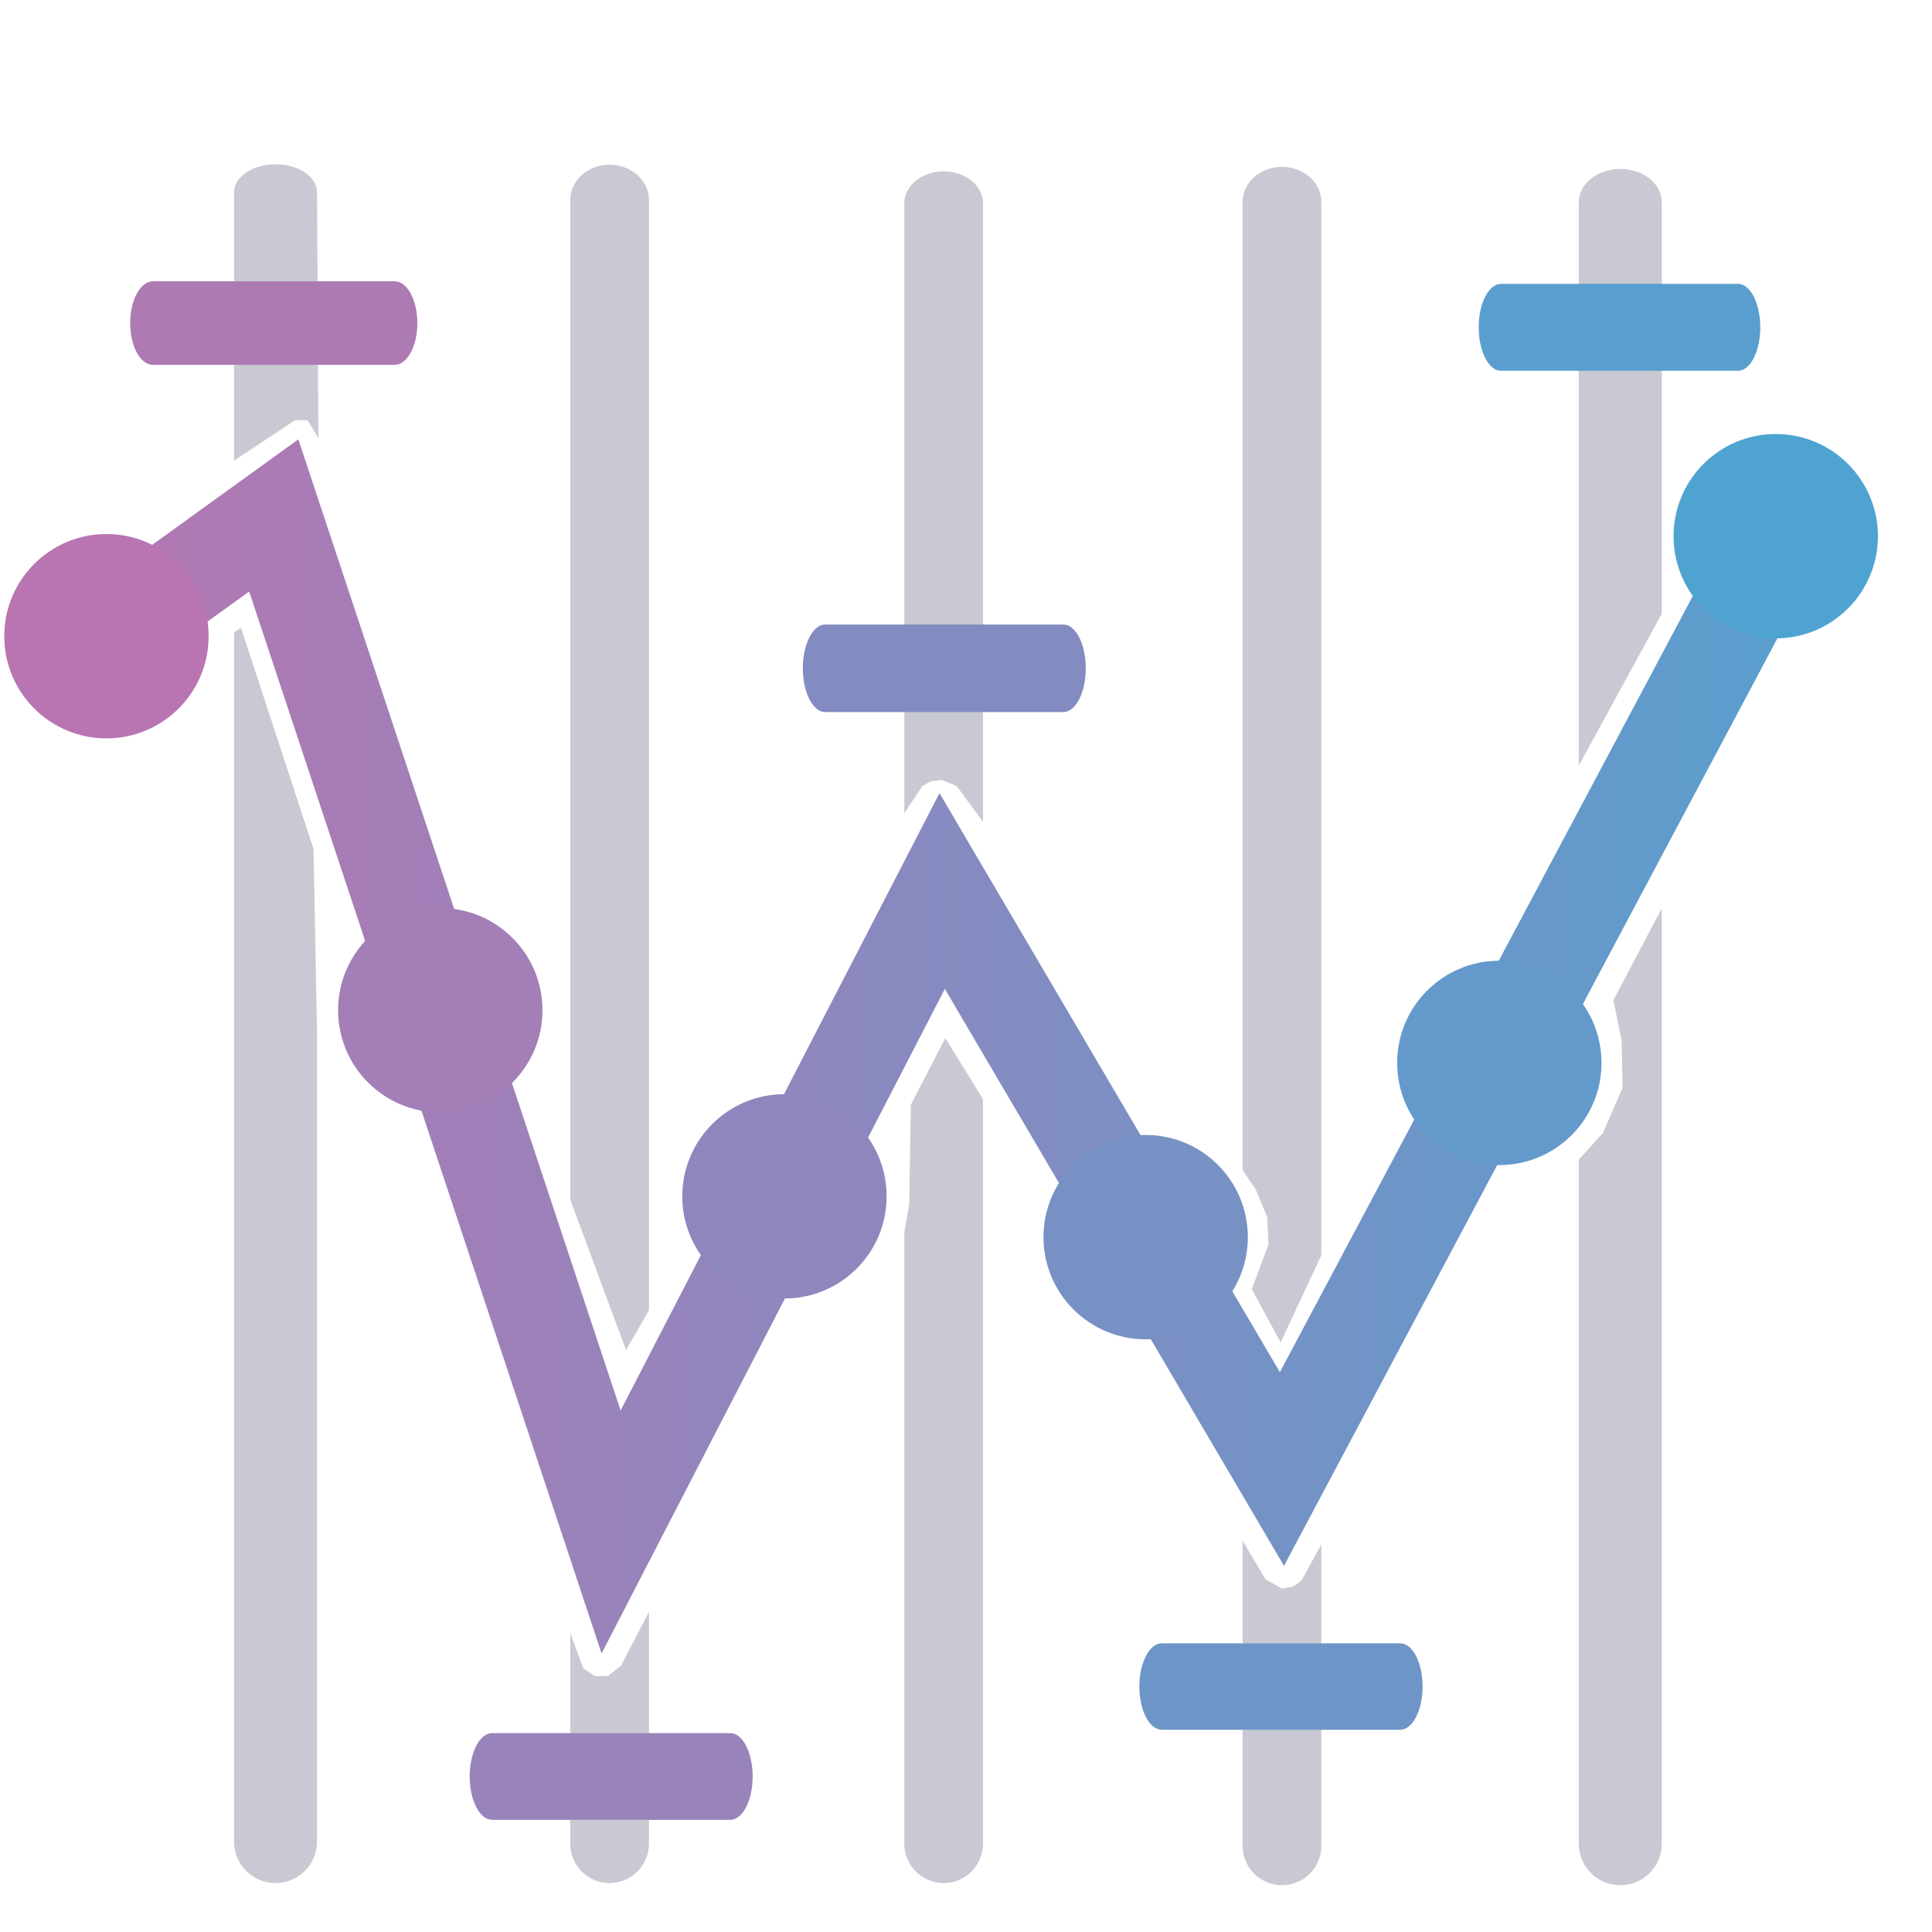
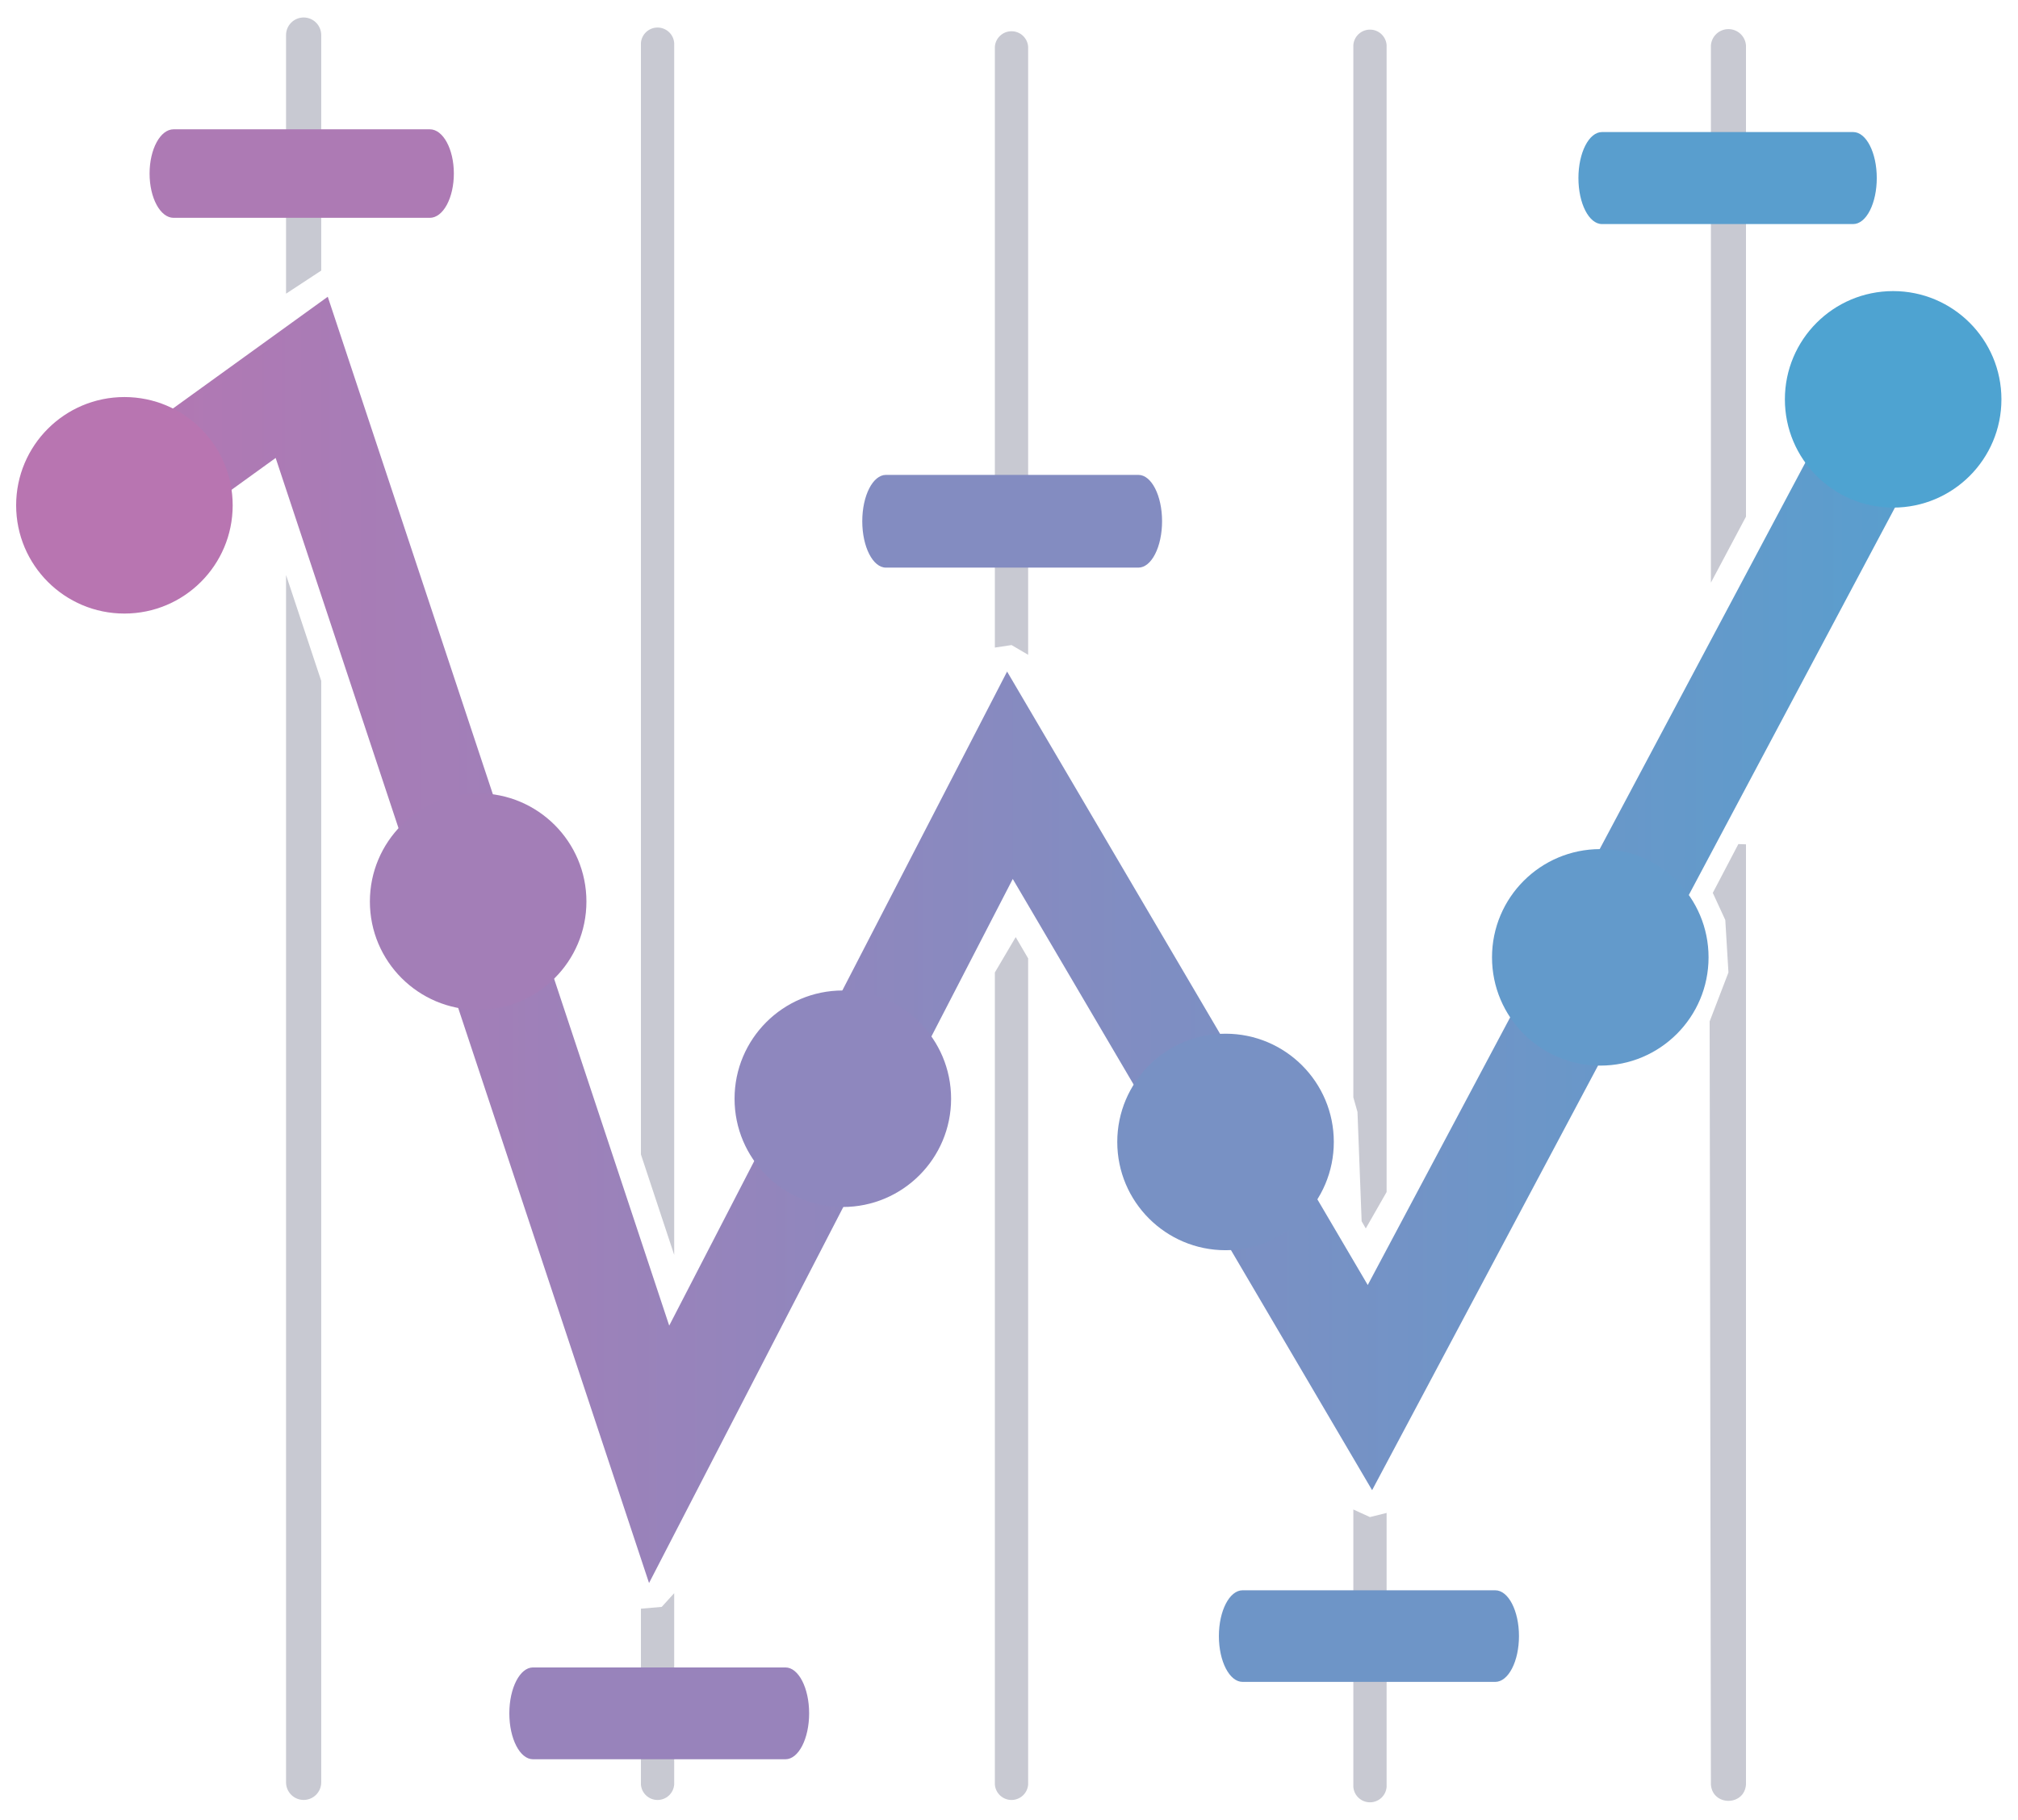
- <svg xmlns="http://www.w3.org/2000/svg" xmlns:xlink="http://www.w3.org/1999/xlink" version="1.1" viewBox="0 0 227 227" fill="none" stroke="none" stroke-linecap="square" stroke-miterlimit="10" id="svg12" xml:space="preserve" width="227" height="227">
+ <svg xmlns="http://www.w3.org/2000/svg" xmlns:xlink="http://www.w3.org/1999/xlink" version="1.1" viewBox="0 0 223.774 201.837" fill="none" stroke="none" stroke-linecap="square" stroke-miterlimit="10" id="svg12" xml:space="preserve" width="223.774" height="201.837">
  <defs id="defs12">
    <linearGradient id="linearGradient502">
      <stop style="stop-color:#b875b1;stop-opacity:1;" offset="0" id="stop502" />
      <stop style="stop-color:#4ea3d1;stop-opacity:1;" offset="1" id="stop503" />
    </linearGradient>
    <linearGradient id="p.1" gradientUnits="userSpaceOnUse" gradientTransform="scale(5.021042)" spreadMethod="pad" x1="-1.746" y1="13.017" x2="1.805" y2="16.567">
      <stop offset="0.0" stop-color="#b875b1" id="stop4" />
      <stop offset="1.4E-45" stop-color="#967492" id="stop5" />
      <stop offset="2.8E-45" stop-color="#9f759a" id="stop6" />
      <stop offset="4.2E-45" stop-color="#b875b1" id="stop7" />
      <stop offset="1.0" stop-color="#4ea3d1" id="stop8" />
    </linearGradient>
    <linearGradient id="p.2" gradientUnits="userSpaceOnUse" gradientTransform="scale(5.021042)" spreadMethod="pad" x1="8.615" y1="15.702" x2="12.166" y2="19.252">
      <stop offset="0.0" stop-color="#b875b1" id="stop9" />
      <stop offset="1.4E-45" stop-color="#967492" id="stop10" />
      <stop offset="2.8E-45" stop-color="#9f759a" id="stop11" />
      <stop offset="4.2E-45" stop-color="#b875b1" id="stop12" />
      <stop offset="1.0" stop-color="#4ea3d1" id="stop13" />
    </linearGradient>
    <linearGradient id="p.3" gradientUnits="userSpaceOnUse" gradientTransform="matrix(4.508866,0,0,4.508866,3.373187,28.02157)" spreadMethod="pad" x1="17.429" y1="24.937" x2="20.98" y2="28.488">
      <stop offset="0" stop-color="#b875b1" id="stop14" style="stop-color:#8e87be;stop-opacity:1;" />
      <stop offset="1.4E-45" stop-color="#967492" id="stop15" />
      <stop offset="2.8E-45" stop-color="#9f759a" id="stop16" />
      <stop offset="4.2E-45" stop-color="#b875b1" id="stop17" />
      <stop offset="1.0" stop-color="#4ea3d1" id="stop18" />
    </linearGradient>
    <linearGradient id="p.4" gradientUnits="userSpaceOnUse" gradientTransform="matrix(4.508867,0,0,4.508867,2.381462,35.45951)" spreadMethod="pad" x1="25.897" y1="25.085" x2="29.448" y2="28.635">
      <stop offset="0.0" stop-color="#b875b1" id="stop19" />
      <stop offset="1.4E-45" stop-color="#967492" id="stop20" />
      <stop offset="2.8E-45" stop-color="#9f759a" id="stop21" />
      <stop offset="4.2E-45" stop-color="#b875b1" id="stop22" />
      <stop offset="1.0" stop-color="#4ea3d1" id="stop23" />
    </linearGradient>
    <linearGradient id="p.5" gradientUnits="userSpaceOnUse" gradientTransform="matrix(4.508866,0,0,4.508866,4.364912,30.00502)" spreadMethod="pad" x1="34.595" y1="20.354" x2="38.146" y2="23.904">
      <stop offset="0.0" stop-color="#b875b1" id="stop24" />
      <stop offset="1.4E-45" stop-color="#967492" id="stop25" />
      <stop offset="2.8E-45" stop-color="#9f759a" id="stop26" />
      <stop offset="4.2E-45" stop-color="#b875b1" id="stop27" />
      <stop offset="1.0" stop-color="#4ea3d1" id="stop28" />
    </linearGradient>
    <linearGradient id="p.6" gradientUnits="userSpaceOnUse" gradientTransform="matrix(4.508866,0,0,4.508866,12.79457,30.50088)" spreadMethod="pad" x1="43.093" y1="4.883" x2="46.643" y2="8.433">
      <stop offset="0.0" stop-color="#b875b1" id="stop29" />
      <stop offset="1.4E-45" stop-color="#967492" id="stop30" />
      <stop offset="2.8E-45" stop-color="#9f759a" id="stop31" />
      <stop offset="4.2E-45" stop-color="#b875b1" id="stop32" />
      <stop offset="1.0" stop-color="#4ea3d1" id="stop33" />
    </linearGradient>
-     <linearGradient xlink:href="#linearGradient502" id="linearGradient503" x1="6.317" y1="81.466" x2="264.894" y2="81.466" gradientUnits="userSpaceOnUse" gradientTransform="matrix(0.8979942,0,0,0.8979942,-3.122676,39.42641)" />
+     <linearGradient xlink:href="#linearGradient502" id="linearGradient503" x1="6.317" y1="81.466" x2="264.894" y2="81.466" gradientUnits="userSpaceOnUse" gradientTransform="matrix(0.8979942,0,0,0.8979942,-1.832251,20.71525)" />
  </defs>
  <clipPath id="p.0">
    <path d="M 0,0 H 246.667 V 250.37 H 0 Z" clip-rule="nonzero" id="path1" />
  </clipPath>
-   <path fill="#636677" d="m 185.5,136.25 2.84,-3.13 2.299,-5.305 -0.094,-5.47 -0.973,-4.84 L 195.25,106.72 v 109.9 c 0,2.7 -2.18,4.88 -4.87,4.88 -2.7,0 -4.88,-2.18 -4.88,-4.88 z" fill-rule="evenodd" id="path4-9-7-5-3" style="fill:#c8c9d2;fill-opacity:1;stroke-width:0.635" />
-   <path fill="#636677" d="M 185.5,89.95 V 23.746 c 0,-2.15 2.18,-3.892 4.88,-3.892 2.69,0 4.87,1.742 4.87,3.892 v 48.36 z" fill-rule="evenodd" id="path4-0-2-0" style="fill:#c8c9d2;fill-opacity:1;stroke-width:0.401" />
-   <path fill="#4ea3d1" d="m 204.211,33.356 c 1.443,0 2.612,2.284 2.612,5.102 v 0 c 0,1.353 -0.275,2.651 -0.765,3.608 -0.49,0.957 -1.154,1.494 -1.847,1.494 h -27.859 c -1.443,0 -2.612,-2.284 -2.612,-5.102 v 0 c 0,-2.818 1.17,-5.102 2.612,-5.102 z" fill-rule="evenodd" id="path12" style="fill:#599ece;fill-opacity:1;stroke-width:0.837" />
-   <path fill="#636677" d="M 146.00,181.02 L 148.70,185.58 L 150.62,186.64 L 151.97,186.40 L 152.94,185.67 L 155.25,181.46 L 155.25,216.88 C 155.25,219.43 153.18,221.50 150.62,221.50 C 148.07,221.50 146.00,219.43 146.00,216.88 Z" fill-rule="evenodd" id="path4-9-7-5" style="fill:#c8c9d2;fill-opacity:1;stroke-width:0.371" />
-   <path fill="#636677" d="M 146,137.478 V 23.711 c 0,-2.265 2.07,-4.104 4.62,-4.104 2.56,0 4.63,1.839 4.63,4.104 V 147.487 l -4.779,10.244 -3.391,-6.251 1.968,-5.296 -0.159,-3.193 -1.35,-3.239 z" fill-rule="evenodd" id="path4-0-2" style="fill:#c8c9d2;fill-opacity:1;stroke-width:0.678" />
-   <path fill="#6998c9" d="m 164.519,193.08 c 1.451,0 2.628,2.274 2.628,5.079 v 0 c 0,1.347 -0.277,2.639 -0.77,3.591 -0.493,0.952 -1.161,1.488 -1.858,1.488 h -28.021 c -1.451,0 -2.628,-2.274 -2.628,-5.079 v 0 c 0,-2.805 1.176,-5.079 2.628,-5.079 z" fill-rule="evenodd" id="path11" style="fill:#6e95c7;fill-opacity:1;stroke-width:0.837" />
-   <path fill="#636677" d="m 106.25,95.544 v -71.658 c 0,-2.072 2.07,-3.754 4.63,-3.754 2.55,0 4.62,1.682 4.62,3.754 V 96.56 l -3.08,-4.185 -1.74,-0.731 -1.35,0.163 -0.96,0.561 z" fill-rule="evenodd" id="path4-0" style="fill:#c8c9d2;fill-opacity:1;stroke-width:0.512" />
-   <path fill="#636677" d="M 106.25,144.80 L 106.83,141.54 L 107.02,129.80 L 111.07,121.97 L 115.50,129.15 L 115.50,216.62 C 115.50,219.18 113.43,221.25 110.88,221.25 C 108.32,221.25 106.25,219.18 106.25,216.62 Z" fill-rule="evenodd" id="path4-9-7" style="fill:#c8c9d2;fill-opacity:1;stroke-width:0.591" />
-   <path fill="#838cc1" d="m 124.946,73.379 c 1.45,0 2.625,2.302 2.625,5.142 v 0 c 0,1.364 -0.277,2.672 -0.769,3.636 -0.492,0.964 -1.16,1.506 -1.856,1.506 H 96.951 c -1.45,0 -2.625,-2.302 -2.625,-5.142 v 0 c 0,-2.84 1.175,-5.142 2.625,-5.142 z" fill-rule="evenodd" id="path9" style="stroke-width:0.842" />
-   <path fill="#636677" d="M 67,140.94 V 23.48 c 0,-2.275 2.07,-4.121 4.62,-4.121 2.56,0 4.63,1.846 4.63,4.121 V 153.955 l -2.7,4.665 z" fill-rule="evenodd" id="path4" style="fill:#c8c9d2;fill-opacity:1;stroke-width:0.714" />
-   <path fill="#636677" d="M 67.00,191.88 L 68.54,196.03 L 69.89,196.93 L 71.43,196.92 L 72.97,195.70 L 76.25,189.38 L 76.25,216.62 C 76.25,219.18 74.18,221.25 71.62,221.25 C 69.07,221.25 67.00,219.18 67.00,216.62 Z" fill-rule="evenodd" id="path4-9" style="fill:#c8c9d2;fill-opacity:1;stroke-width:0.343" />
-   <path fill="#9e81b9" d="m 85.809,203.636 c 1.45,0 2.625,2.28 2.625,5.092 v 0 c 0,1.35 -0.277,2.645 -0.769,3.6 -0.492,0.955 -1.16,1.491 -1.856,1.491 H 57.814 c -1.45,0 -2.625,-2.28 -2.625,-5.092 v 0 c 0,-2.812 1.175,-5.092 2.625,-5.092 z" fill-rule="evenodd" id="path10" style="fill:#9883bb;fill-opacity:1;stroke-width:0.838" />
-   <path fill="#636677" d="M 27.5,54.12 V 22.602 c 0,-1.823 2.18,-3.301 4.88,-3.301 2.69,0 4.87,1.478 4.87,3.301 l 0.155,28.867 -1.257,-2.088 -1.446,-0.032 z" fill-rule="evenodd" id="path3" style="fill:#c8c9d2;fill-opacity:1;stroke-width:0.343" />
-   <path fill="#636677" d="M 27.50,74.31 L 28.31,73.74 L 36.84,99.76 L 37.25,121.18 L 37.25,216.38 C 37.25,219.07 35.07,221.25 32.38,221.25 C 29.68,221.25 27.50,219.07 27.50,216.38 Z" fill-rule="evenodd" id="path3-1" style="fill:#c8c9d2;fill-opacity:1;stroke-width:0.72" />
-   <path fill="#b875b1" d="m 46.373,33.051 c 1.471,0 2.664,2.198 2.664,4.909 v 0 c 0,1.302 -0.281,2.551 -0.78,3.471 -0.5,0.921 -1.177,1.438 -1.884,1.438 H 17.96 c -1.471,0 -2.664,-2.198 -2.664,-4.909 v 0 c 0,-2.711 1.193,-4.909 2.664,-4.909 z" fill-rule="evenodd" id="path8" style="fill:#ad7ab4;fill-opacity:1;stroke-width:0.829" />
-   <path stroke="#636677" stroke-width="11.114" stroke-linejoin="miter" stroke-linecap="butt" d="M 12.51,74.75 32.166,60.56 71.8,180 110.7,104.69 150.62,172.6 207.427,65.824" fill-rule="evenodd" id="path4-8" style="fill:none;stroke:url(#linearGradient503);stroke-width:11.114;stroke-linecap:square;stroke-miterlimit:10;stroke-dasharray:none" />
-   <path fill="url(#p.1)" d="m 0.5,74.751 c 0,-6.631 5.375,-12.006 12.006,-12.006 6.631,0 12.006,5.375 12.006,12.006 0,6.631 -5.375,12.006 -12.006,12.006 -6.631,0 -12.006,-5.375 -12.006,-12.006 z" fill-rule="evenodd" id="path8-3" style="fill:#b875b1;fill-opacity:1;stroke:none;stroke-width:0.898;stroke-linecap:square;stroke-miterlimit:10;stroke-opacity:1" />
-   <path fill="url(#p.2)" d="m 39.725,118.696 c 0,-6.631 5.375,-12.006 12.006,-12.006 6.631,0 12.006,5.375 12.006,12.006 0,6.631 -5.375,12.006 -12.006,12.006 -6.631,0 -12.006,-5.375 -12.006,-12.006 z" fill-rule="evenodd" id="path13" style="fill:#a37eb7;fill-opacity:1;stroke:none;stroke-width:0.898;stroke-linecap:square;stroke-miterlimit:10" />
-   <path fill="url(#p.3)" d="m 80.163,140.564 c 0,-6.631 5.375,-12.006 12.006,-12.006 6.631,0 12.006,5.375 12.006,12.006 0,6.631 -5.375,12.006 -12.006,12.006 -6.631,0 -12.006,-5.375 -12.006,-12.006 z" fill-rule="evenodd" id="path18" style="fill:#8e87be;fill-opacity:1;stroke:none;stroke-width:0.898;stroke-linecap:square;stroke-miterlimit:10" />
-   <path fill="url(#p.4)" d="m 122.603,145.358 c 0,-6.631 5.375,-12.006 12.006,-12.006 6.631,0 12.006,5.375 12.006,12.006 0,6.631 -5.375,12.006 -12.006,12.006 -6.631,0 -12.006,-5.375 -12.006,-12.006 z" fill-rule="evenodd" id="path23" style="fill:#7891c4;fill-opacity:1;stroke:none;stroke-width:0.898;stroke-linecap:square;stroke-miterlimit:10" />
-   <path fill="url(#p.5)" d="m 164.158,124.885 c 0,-6.631 5.375,-12.006 12.006,-12.006 6.631,0 12.006,5.375 12.006,12.006 0,6.631 -5.375,12.006 -12.006,12.006 -6.631,0 -12.006,-5.375 -12.006,-12.006 z" fill-rule="evenodd" id="path28" style="fill:#639acb;fill-opacity:1;stroke:none;stroke-width:0.898;stroke-linecap:square;stroke-miterlimit:10" />
-   <path fill="url(#p.6)" d="m 196.634,63 c 0,-6.631 5.375,-12.006 12.006,-12.006 6.631,0 12.006,5.375 12.006,12.006 0,6.631 -5.375,12.006 -12.006,12.006 -6.631,0 -12.006,-5.375 -12.006,-12.006 z" fill-rule="evenodd" id="path33" style="fill:#4ea3d1;fill-opacity:1;stroke:none;stroke-width:0.898;stroke-linecap:square;stroke-miterlimit:10" />
+   <path fill="#636677" d="m 189.581,113.28 0.139,84.629 c 0.173,2.414 3.717,2.414 3.89,0 V 93.639 l -0.844,-0.03 -2.836,5.413 1.386,3.009 0.35,5.819 z" fill-rule="evenodd" id="path4-9-7-5-3" style="fill:#c8c9d2;fill-opacity:1;stroke-width:0.635" />
+   <path fill="#636677" d="M 189.72,64.619 V 5.039 a 1.95,1.95 0 0 1 3.89,0 V 57.299 Z" fill-rule="evenodd" id="path4-0-2-0" style="fill:#c8c9d2;fill-opacity:1;stroke-width:0.401" />
+   <path fill="#4ea3d1" d="m 205.501,14.645 c 1.443,0 2.612,2.284 2.612,5.102 v 0 c 0,1.353 -0.275,2.651 -0.765,3.608 -0.49,0.957 -1.154,1.494 -1.847,1.494 h -27.859 c -1.443,0 -2.612,-2.284 -2.612,-5.102 v 0 c 0,-2.818 1.17,-5.102 2.612,-5.102 z" fill-rule="evenodd" id="path12" style="fill:#599ece;fill-opacity:1;stroke-width:0.837" />
+   <path fill="#636677" d="m 150.07,167.409 v 30.76 a 1.85,1.85 0 0 0 3.69,0 v -30.38 l -1.85,0.46 z" fill-rule="evenodd" id="path4-9-7-5" style="fill:#c8c9d2;fill-opacity:1;stroke-width:0.371" />
+   <path fill="#636677" d="M 150.07,121.699 V 4.999 a 1.85,1.85 0 0 1 3.69,0 V 132.199 l -2.31,4.04 -0.46,-0.8 -0.46,-12.12 z" fill-rule="evenodd" id="path4-0-2" style="fill:#c8c9d2;fill-opacity:1;stroke-width:0.678" />
+   <path fill="#6998c9" d="m 165.81,176.369 c 1.451,0 2.628,2.274 2.628,5.079 v 0 c 0,1.347 -0.277,2.639 -0.77,3.591 -0.493,0.952 -1.161,1.488 -1.858,1.488 h -28.021 c -1.451,0 -2.628,-2.274 -2.628,-5.079 v 0 c 0,-2.805 1.176,-5.079 2.628,-5.079 z" fill-rule="evenodd" id="path11" style="fill:#6e95c7;fill-opacity:1;stroke-width:0.837" />
+   <path fill="#636677" d="M 110.32,71.819 V 5.179 a 1.85,1.85 0 0 1 3.69,0 V 72.619 l -1.84,-1.08 z" fill-rule="evenodd" id="path4-0" style="fill:#c8c9d2;fill-opacity:1;stroke-width:0.512" />
+   <path fill="#636677" d="m 110.32,107.849 v 90.06 a 1.85,1.85 0 0 0 3.69,0 v -91.62 l -1.38,-2.36 z" fill-rule="evenodd" id="path4-9-7" style="fill:#c8c9d2;fill-opacity:1;stroke-width:0.591" />
+   <path fill="#838cc1" d="m 126.236,52.667 c 1.45,0 2.625,2.302 2.625,5.142 v 0 c 0,1.364 -0.277,2.672 -0.769,3.636 -0.492,0.964 -1.16,1.506 -1.856,1.506 H 98.241 c -1.45,0 -2.625,-2.302 -2.625,-5.142 v 0 c 0,-2.84 1.175,-5.142 2.625,-5.142 z" fill-rule="evenodd" id="path9" style="stroke-width:0.842" />
+   <path fill="#636677" d="M 71.07,128.029 V 4.769 a 1.85,1.85 0 0 1 3.69,0 V 139.169 Z" fill-rule="evenodd" id="path4" style="fill:#c8c9d2;fill-opacity:1;stroke-width:0.714" />
+   <path fill="#636677" d="m 71.07,178.409 v 19.5 a 1.85,1.85 0 0 0 3.69,0 v -21.22 l -1.38,1.52 z" fill-rule="evenodd" id="path4-9" style="fill:#c8c9d2;fill-opacity:1;stroke-width:0.343" />
+   <path fill="#9e81b9" d="m 87.099,184.925 c 1.45,0 2.625,2.28 2.625,5.092 v 0 c 0,1.35 -0.277,2.645 -0.769,3.6 -0.492,0.955 -1.16,1.491 -1.856,1.491 H 59.104 c -1.45,0 -2.625,-2.28 -2.625,-5.092 v 0 c 0,-2.812 1.175,-5.092 2.625,-5.092 z" fill-rule="evenodd" id="path10" style="fill:#9883bb;fill-opacity:1;stroke-width:0.838" />
+   <path fill="#636677" d="M 31.72,32.569 V 3.889 a 1.95,1.95 0 0 1 3.9,0 V 30.009 Z" fill-rule="evenodd" id="path3" style="fill:#c8c9d2;fill-opacity:1;stroke-width:0.343" />
+   <path fill="#636677" d="M 31.72,63.769 V 197.669 a 1.95,1.95 0 0 0 3.9,0 V 75.509 Z" fill-rule="evenodd" id="path3-1" style="fill:#c8c9d2;fill-opacity:1;stroke-width:0.72" />
+   <path fill="#b875b1" d="m 47.663,14.34 c 1.471,0 2.664,2.198 2.664,4.909 v 0 c 0,1.302 -0.281,2.551 -0.78,3.471 -0.5,0.921 -1.177,1.438 -1.884,1.438 H 19.251 c -1.471,0 -2.664,-2.198 -2.664,-4.909 v 0 c 0,-2.711 1.193,-4.909 2.664,-4.909 z" fill-rule="evenodd" id="path8" style="fill:#ad7ab4;fill-opacity:1;stroke-width:0.829" />
+   <path stroke="#636677" stroke-width="11.114" stroke-linejoin="miter" stroke-linecap="butt" d="m 13.8,56.039 19.656,-14.19 39.634,119.44 38.9,-75.31 39.92,67.91 56.807,-106.776" fill-rule="evenodd" id="path4-8" style="fill:none;stroke:url(#linearGradient503);stroke-width:11.114;stroke-linecap:square;stroke-miterlimit:10;stroke-dasharray:none" />
+   <path fill="url(#p.1)" d="m 1.79,56.04 c 0,-6.631 5.375,-12.006 12.006,-12.006 6.631,0 12.006,5.375 12.006,12.006 0,6.631 -5.375,12.006 -12.006,12.006 -6.631,0 -12.006,-5.375 -12.006,-12.006 z" fill-rule="evenodd" id="path8-3" style="fill:#b875b1;fill-opacity:1;stroke:none;stroke-width:0.898;stroke-linecap:square;stroke-miterlimit:10;stroke-opacity:1" />
+   <path fill="url(#p.2)" d="m 41.016,99.985 c 0,-6.631 5.375,-12.006 12.006,-12.006 6.631,0 12.006,5.375 12.006,12.006 0,6.631 -5.375,12.006 -12.006,12.006 -6.631,0 -12.006,-5.375 -12.006,-12.006 z" fill-rule="evenodd" id="path13" style="fill:#a37eb7;fill-opacity:1;stroke:none;stroke-width:0.898;stroke-linecap:square;stroke-miterlimit:10" />
+   <path fill="url(#p.3)" d="m 81.454,121.853 c 0,-6.631 5.375,-12.006 12.006,-12.006 6.631,0 12.006,5.375 12.006,12.006 0,6.631 -5.375,12.006 -12.006,12.006 -6.631,0 -12.006,-5.375 -12.006,-12.006 z" fill-rule="evenodd" id="path18" style="fill:#8e87be;fill-opacity:1;stroke:none;stroke-width:0.898;stroke-linecap:square;stroke-miterlimit:10" />
+   <path fill="url(#p.4)" d="m 123.893,126.647 c 0,-6.631 5.375,-12.006 12.006,-12.006 6.631,0 12.006,5.375 12.006,12.006 0,6.631 -5.375,12.006 -12.006,12.006 -6.631,0 -12.006,-5.375 -12.006,-12.006 z" fill-rule="evenodd" id="path23" style="fill:#7891c4;fill-opacity:1;stroke:none;stroke-width:0.898;stroke-linecap:square;stroke-miterlimit:10" />
+   <path fill="url(#p.5)" d="m 165.448,106.174 c 0,-6.631 5.375,-12.006 12.006,-12.006 6.631,0 12.006,5.375 12.006,12.006 0,6.631 -5.375,12.006 -12.006,12.006 -6.631,0 -12.006,-5.375 -12.006,-12.006 z" fill-rule="evenodd" id="path28" style="fill:#639acb;fill-opacity:1;stroke:none;stroke-width:0.898;stroke-linecap:square;stroke-miterlimit:10" />
+   <path fill="url(#p.6)" d="m 197.924,44.289 c 0,-6.631 5.375,-12.006 12.006,-12.006 6.631,0 12.006,5.375 12.006,12.006 0,6.631 -5.375,12.006 -12.006,12.006 -6.631,0 -12.006,-5.375 -12.006,-12.006 z" fill-rule="evenodd" id="path33" style="fill:#4ea3d1;fill-opacity:1;stroke:none;stroke-width:0.898;stroke-linecap:square;stroke-miterlimit:10" />
</svg>
